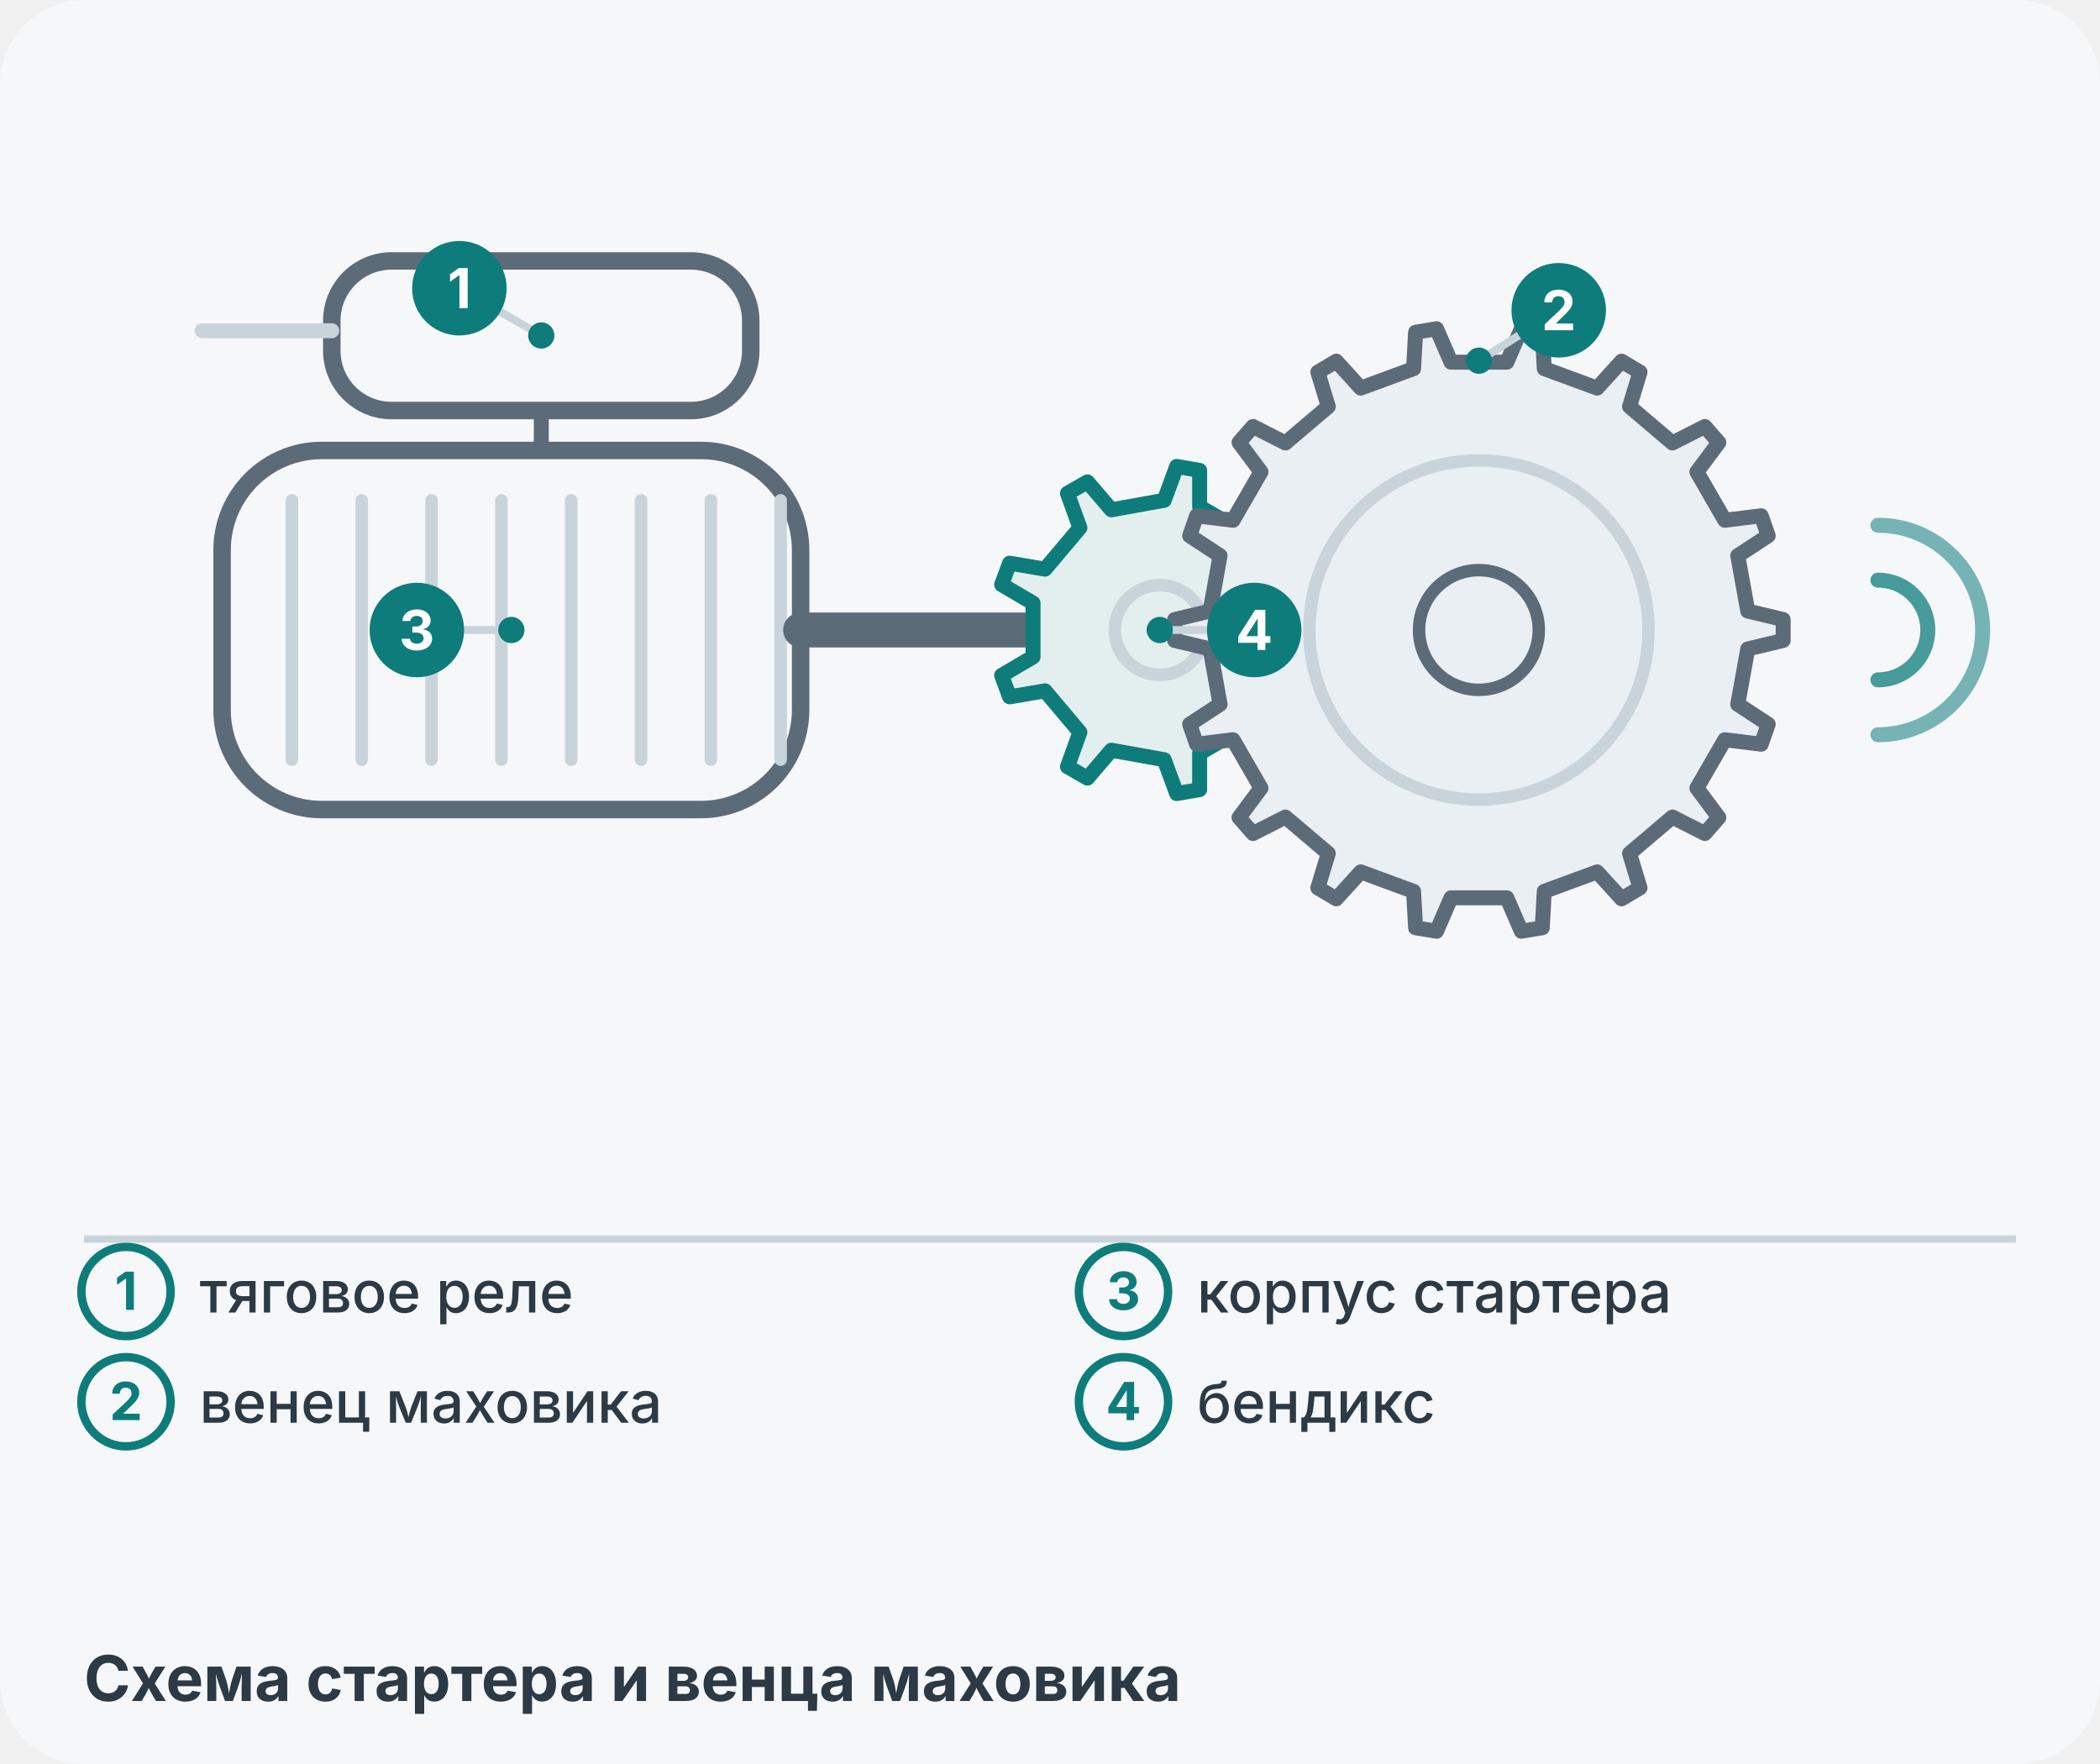
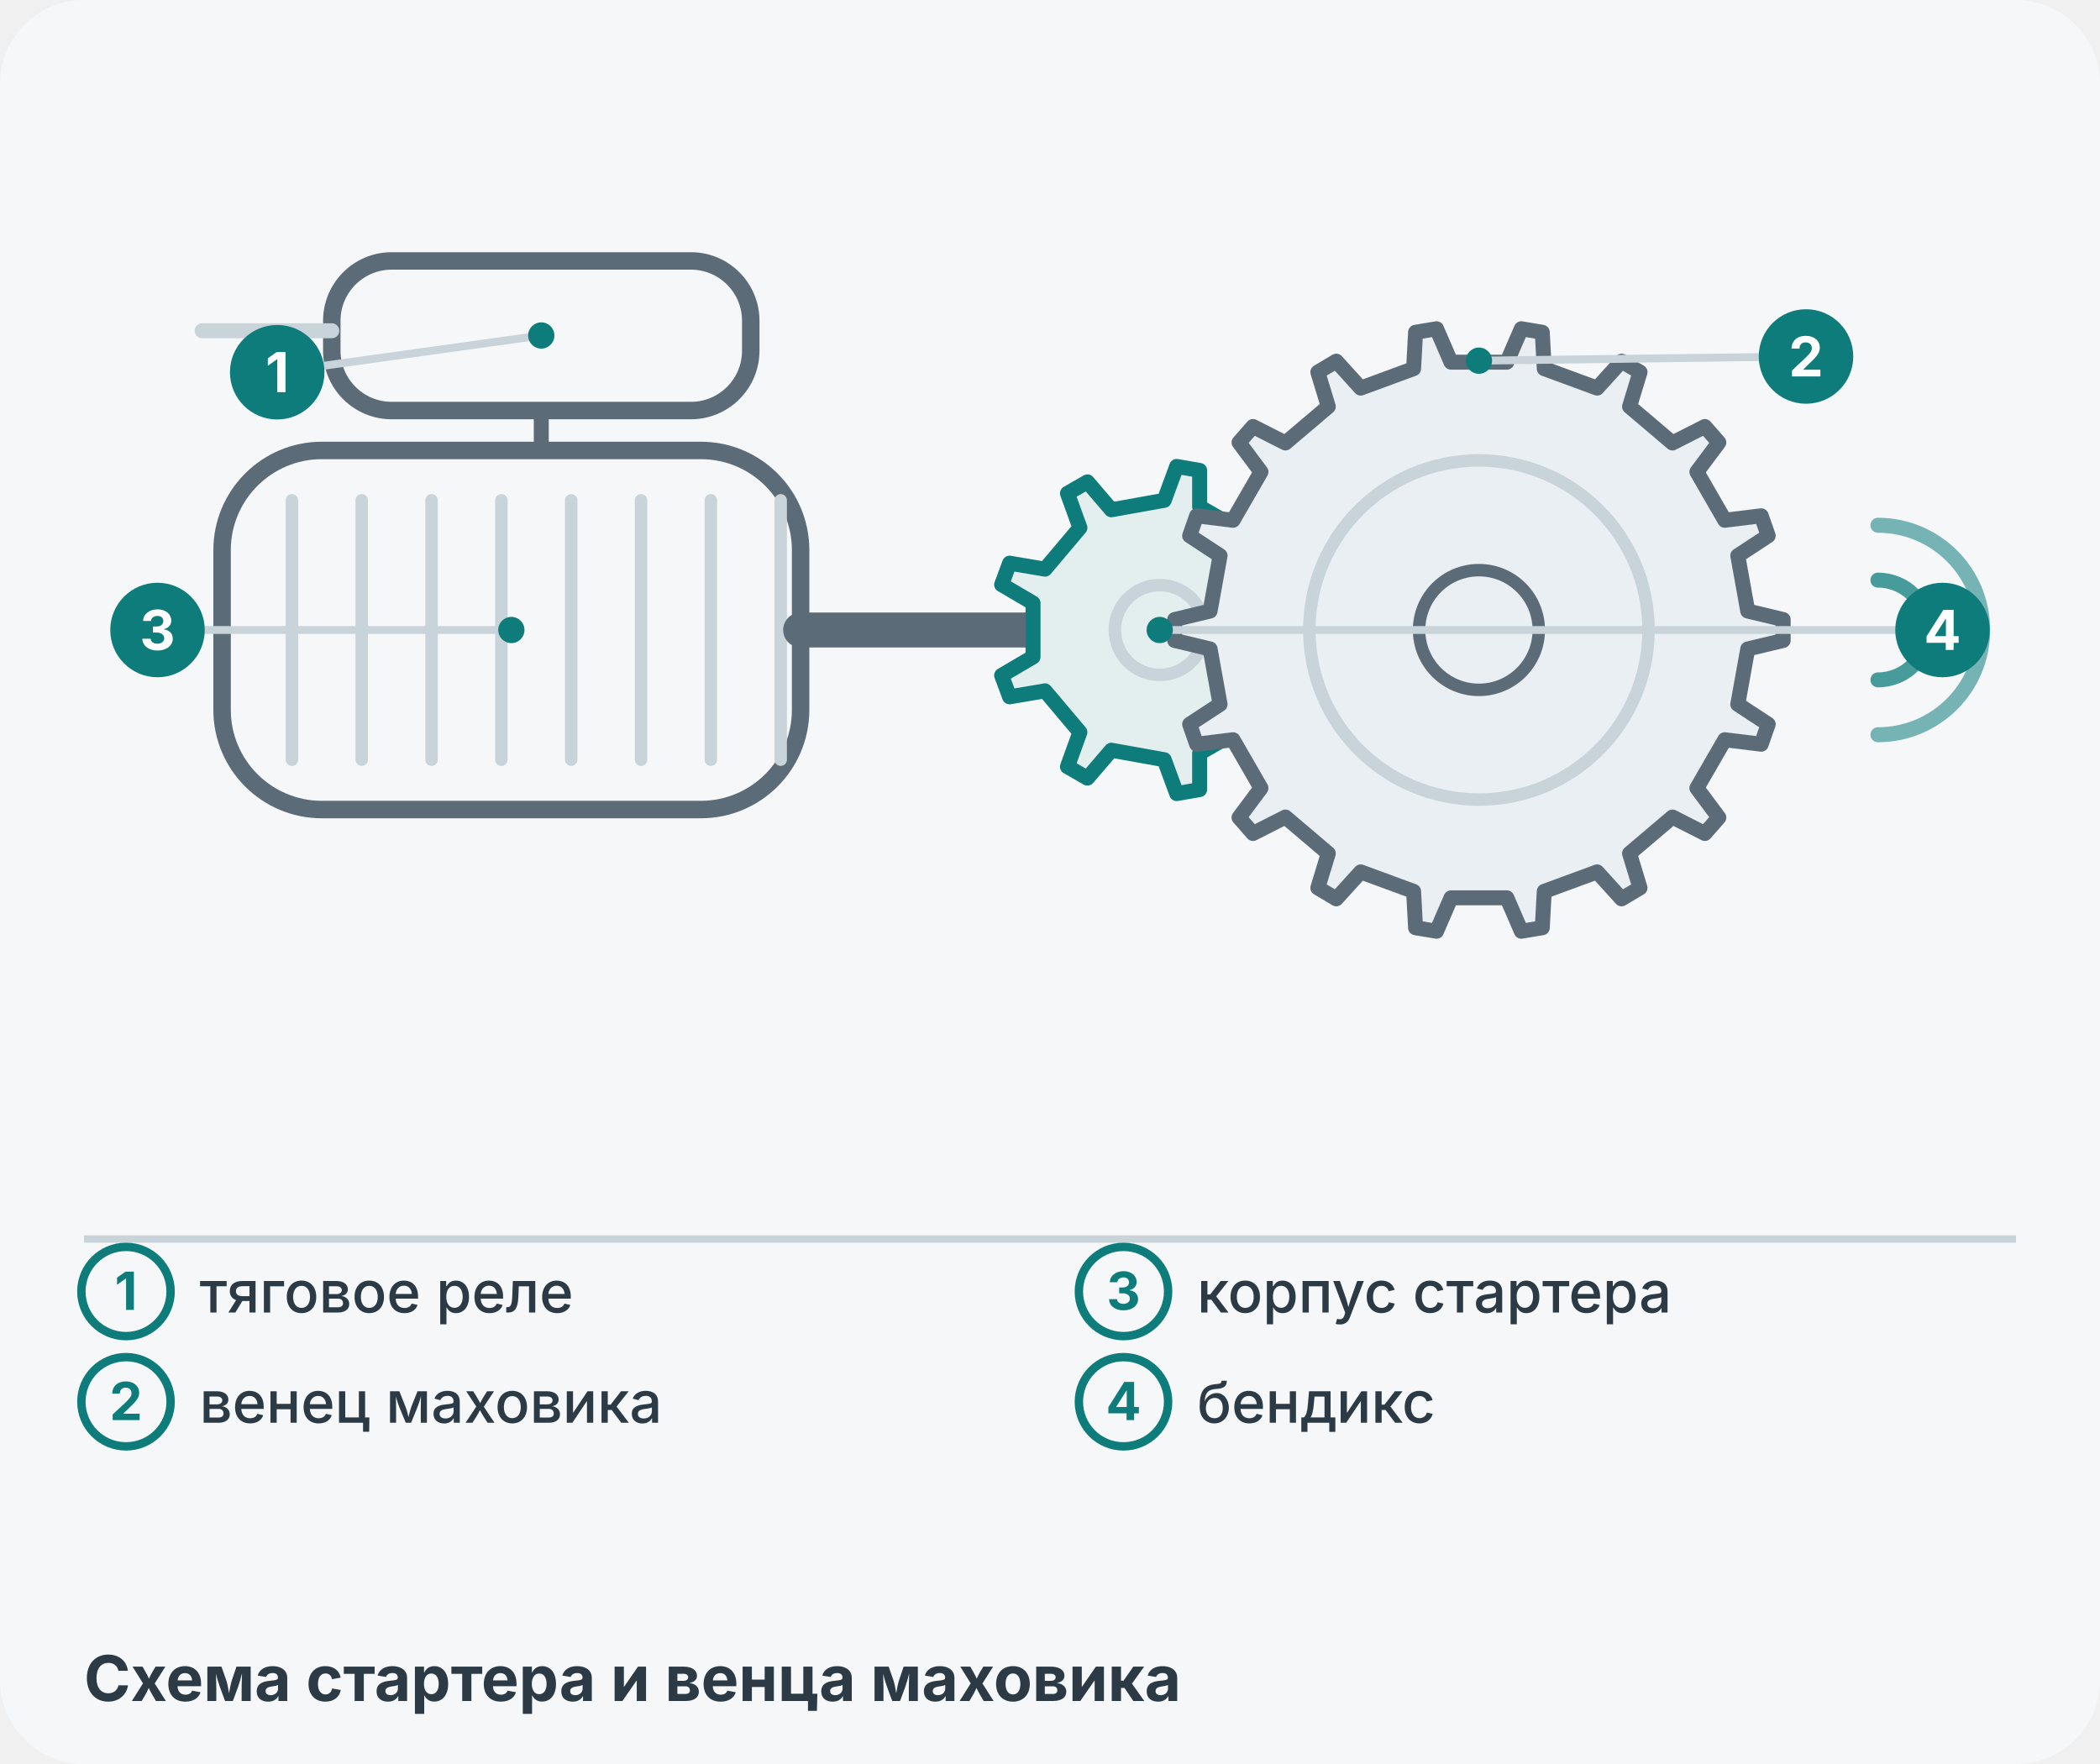
<svg xmlns="http://www.w3.org/2000/svg" viewBox="0 0 400 336" role="img" aria-label="Схема стартера и венца маховика">
  <rect width="400" height="336" rx="16" fill="#F5F7F9" />
  <g transform="translate(10,6) scale(0.95)">
    <g fill="none" stroke-linecap="round" stroke-linejoin="round">
      <rect x="34.0" y="84.0" width="116.0" height="72.0" rx="20" stroke="#5C6B78" stroke-width="3.5" fill="none" />
      <path d="M 48.0 94.0 L 48.0 146.0" stroke="#C9D3DA" stroke-width="2.5" />
      <path d="M 62.0 94.0 L 62.0 146.0" stroke="#C9D3DA" stroke-width="2.5" />
      <path d="M 76.0 94.0 L 76.0 146.0" stroke="#C9D3DA" stroke-width="2.5" />
      <path d="M 90.0 94.0 L 90.0 146.0" stroke="#C9D3DA" stroke-width="2.5" />
      <path d="M 104.0 94.0 L 104.0 146.0" stroke="#C9D3DA" stroke-width="2.5" />
      <path d="M 118.0 94.0 L 118.0 146.0" stroke="#C9D3DA" stroke-width="2.5" />
      <path d="M 132.0 94.0 L 132.0 146.0" stroke="#C9D3DA" stroke-width="2.5" />
      <path d="M 146.0 94.0 L 146.0 146.0" stroke="#C9D3DA" stroke-width="2.5" />
      <rect x="56.0" y="46.0" width="84.0" height="30.0" rx="12" stroke="#5C6B78" stroke-width="3.5" fill="none" />
      <path d="M 98.0 76.0 L 98.0 84.0" stroke="#5C6B78" stroke-width="3" />
      <path d="M 150.0 120.0 L 196.0 120.0" stroke="#5C6B78" stroke-width="7" />
      <path d="M 247.7 116.4 L 254.9 117.7 L 254.9 122.3 L 247.7 123.6 L 244.0 133.8 L 248.7 139.4 L 245.7 142.9 L 239.4 139.3 L 230.0 144.7 L 230.0 152.0 L 225.4 152.8 L 222.9 146.0 L 212.3 144.1 L 207.5 149.7 L 203.5 147.4 L 206.0 140.5 L 199.0 132.2 L 191.9 133.4 L 190.3 129.1 L 196.6 125.4 L 196.6 114.6 L 190.3 110.9 L 191.9 106.6 L 199.0 107.8 L 206.0 99.5 L 203.5 92.6 L 207.5 90.3 L 212.3 95.9 L 222.9 94.0 L 225.4 87.2 L 230.0 88.0 L 230.0 95.3 L 239.4 100.7 L 245.7 97.1 L 248.7 100.6 L 244.0 106.2 Z" stroke="#0E7C7B" stroke-width="3" fill="#E3EFEF" />
      <circle cx="222.0" cy="120.0" r="9.0" stroke="#C9D3DA" stroke-width="2.5" fill="none" />
      <path d="M 339.9 116.2 L 347.0 117.9 L 347.0 122.1 L 339.9 123.8 L 337.9 134.9 L 344.0 138.9 L 342.6 142.9 L 335.3 142.0 L 329.7 151.7 L 334.1 157.6 L 331.3 160.8 L 324.8 157.5 L 316.2 164.8 L 318.3 171.7 L 314.6 173.9 L 309.7 168.5 L 299.1 172.4 L 298.7 179.7 L 294.5 180.4 L 291.6 173.7 L 280.4 173.7 L 277.5 180.4 L 273.3 179.7 L 272.9 172.4 L 262.3 168.5 L 257.4 173.9 L 253.7 171.7 L 255.8 164.8 L 247.2 157.5 L 240.7 160.8 L 237.9 157.6 L 242.3 151.7 L 236.7 142.0 L 229.4 142.9 L 228.0 138.9 L 234.1 134.9 L 232.1 123.8 L 225.0 122.1 L 225.0 117.9 L 232.1 116.2 L 234.1 105.1 L 228.0 101.1 L 229.4 97.1 L 236.7 98.0 L 242.3 88.3 L 237.9 82.4 L 240.7 79.2 L 247.2 82.5 L 255.8 75.2 L 253.7 68.3 L 257.4 66.1 L 262.3 71.5 L 272.9 67.6 L 273.3 60.3 L 277.5 59.6 L 280.4 66.3 L 291.6 66.3 L 294.5 59.6 L 298.7 60.3 L 299.1 67.6 L 309.7 71.5 L 314.6 66.1 L 318.3 68.3 L 316.2 75.2 L 324.8 82.5 L 331.3 79.2 L 334.1 82.4 L 329.7 88.3 L 335.3 98.0 L 342.6 97.1 L 344.0 101.1 L 337.9 105.1 Z" stroke="#5C6B78" stroke-width="3" fill="#EAEFF3" />
      <circle cx="286.0" cy="120.0" r="34.0" stroke="#C9D3DA" stroke-width="2.5" fill="none" />
      <circle cx="286.0" cy="120.0" r="12.0" stroke="#5C6B78" stroke-width="2.5" fill="none" />
      <path d="M 30.0 60.0 L 56.0 60.0" stroke="#C9D3DA" stroke-width="3" />
      <path d="M 366 110 A 10 10 0 0 1 366 130" stroke="#0E7C7B" stroke-width="3" opacity="0.75" />
      <path d="M 366 99 A 21 21 0 0 1 366 141" stroke="#0E7C7B" stroke-width="3" opacity="0.55" />
    </g>
  </g>
  <path d="M 16 236 L 384 236" stroke="#C9D3DA" stroke-width="1.4" fill="none" />
  <g fill="none" stroke-linecap="round" stroke-linejoin="round">
-     <path d="M 103.1 63.9 L 87.5 54.9" stroke="#C9D3DA" stroke-width="1.5" fill="none" />
+     <path d="M 103.1 63.9 L 52.8 70.9" stroke="#C9D3DA" stroke-width="1.5" fill="none" />
    <circle cx="103.1" cy="63.9" r="2.5" fill="#0E7C7B" />
-     <circle cx="87.5" cy="54.9" r="9" fill="#0E7C7B" />
-     <text x="87.5" y="58.7" font-family="Manrope, Inter, system-ui, -apple-system, Segoe UI, sans-serif" font-size="10.5" font-weight="700" fill="#FFFFFF" text-anchor="middle">1</text>
-     <path d="M 281.7 68.7 L 296.9 59.1" stroke="#C9D3DA" stroke-width="1.5" fill="none" />
+     <circle cx="52.8" cy="70.9" r="9" fill="#0E7C7B" />
+     <text x="52.8" y="74.7" font-family="Manrope, Inter, system-ui, -apple-system, Segoe UI, sans-serif" font-size="10.5" font-weight="700" fill="#FFFFFF" text-anchor="middle">1</text>
+     <path d="M 281.7 68.7 L 344.0 67.9" stroke="#C9D3DA" stroke-width="1.5" fill="none" />
    <circle cx="281.7" cy="68.7" r="2.5" fill="#0E7C7B" />
-     <circle cx="296.9" cy="59.1" r="9" fill="#0E7C7B" />
-     <text x="296.9" y="62.9" font-family="Manrope, Inter, system-ui, -apple-system, Segoe UI, sans-serif" font-size="10.5" font-weight="700" fill="#FFFFFF" text-anchor="middle">2</text>
-     <path d="M 97.4 120.0 L 79.4 120.0" stroke="#C9D3DA" stroke-width="1.5" fill="none" />
+     <circle cx="344.0" cy="67.9" r="9" fill="#0E7C7B" />
+     <text x="344.0" y="71.7" font-family="Manrope, Inter, system-ui, -apple-system, Segoe UI, sans-serif" font-size="10.5" font-weight="700" fill="#FFFFFF" text-anchor="middle">2</text>
+     <path d="M 97.4 120.0 L 30.0 120.0" stroke="#C9D3DA" stroke-width="1.5" fill="none" />
    <circle cx="97.4" cy="120.0" r="2.5" fill="#0E7C7B" />
-     <circle cx="79.4" cy="120.0" r="9" fill="#0E7C7B" />
-     <text x="79.4" y="123.8" font-family="Manrope, Inter, system-ui, -apple-system, Segoe UI, sans-serif" font-size="10.5" font-weight="700" fill="#FFFFFF" text-anchor="middle">3</text>
-     <path d="M 220.9 120.0 L 238.9 120.0" stroke="#C9D3DA" stroke-width="1.5" fill="none" />
+     <circle cx="30.0" cy="120.0" r="9" fill="#0E7C7B" />
+     <text x="30.0" y="123.8" font-family="Manrope, Inter, system-ui, -apple-system, Segoe UI, sans-serif" font-size="10.5" font-weight="700" fill="#FFFFFF" text-anchor="middle">3</text>
+     <path d="M 220.9 120.0 L 370.0 120.0" stroke="#C9D3DA" stroke-width="1.5" fill="none" />
    <circle cx="220.9" cy="120.0" r="2.5" fill="#0E7C7B" />
-     <circle cx="238.9" cy="120.0" r="9" fill="#0E7C7B" />
-     <text x="238.9" y="123.8" font-family="Manrope, Inter, system-ui, -apple-system, Segoe UI, sans-serif" font-size="10.5" font-weight="700" fill="#FFFFFF" text-anchor="middle">4</text>
+     <circle cx="370.0" cy="120.0" r="9" fill="#0E7C7B" />
+     <text x="370.0" y="123.8" font-family="Manrope, Inter, system-ui, -apple-system, Segoe UI, sans-serif" font-size="10.5" font-weight="700" fill="#FFFFFF" text-anchor="middle">4</text>
    <circle cx="24.0" cy="246.0" r="8.5" fill="#F5F7F9" stroke="#0E7C7B" stroke-width="1.6" />
    <text x="24.0" y="249.5" font-family="Manrope, Inter, system-ui, -apple-system, Segoe UI, sans-serif" font-size="10" font-weight="700" fill="#0E7C7B" text-anchor="middle">1</text>
    <text x="38.0" y="250.0" font-family="Manrope, Inter, system-ui, -apple-system, Segoe UI, sans-serif" font-size="11" font-weight="500" fill="#2B3A44" text-anchor="start">тяговое реле</text>
    <circle cx="24.0" cy="267.0" r="8.5" fill="#F5F7F9" stroke="#0E7C7B" stroke-width="1.6" />
    <text x="24.0" y="270.5" font-family="Manrope, Inter, system-ui, -apple-system, Segoe UI, sans-serif" font-size="10" font-weight="700" fill="#0E7C7B" text-anchor="middle">2</text>
    <text x="38.0" y="271.0" font-family="Manrope, Inter, system-ui, -apple-system, Segoe UI, sans-serif" font-size="11" font-weight="500" fill="#2B3A44" text-anchor="start">венец маховика</text>
    <circle cx="214.0" cy="246.0" r="8.5" fill="#F5F7F9" stroke="#0E7C7B" stroke-width="1.6" />
    <text x="214.0" y="249.5" font-family="Manrope, Inter, system-ui, -apple-system, Segoe UI, sans-serif" font-size="10" font-weight="700" fill="#0E7C7B" text-anchor="middle">3</text>
    <text x="228.0" y="250.0" font-family="Manrope, Inter, system-ui, -apple-system, Segoe UI, sans-serif" font-size="11" font-weight="500" fill="#2B3A44" text-anchor="start">корпус стартера</text>
    <circle cx="214.0" cy="267.0" r="8.5" fill="#F5F7F9" stroke="#0E7C7B" stroke-width="1.6" />
    <text x="214.0" y="270.5" font-family="Manrope, Inter, system-ui, -apple-system, Segoe UI, sans-serif" font-size="10" font-weight="700" fill="#0E7C7B" text-anchor="middle">4</text>
    <text x="228.0" y="271.0" font-family="Manrope, Inter, system-ui, -apple-system, Segoe UI, sans-serif" font-size="11" font-weight="500" fill="#2B3A44" text-anchor="start">бендикс</text>
  </g>
  <text x="16.0" y="324.0" font-family="Manrope, Inter, system-ui, -apple-system, Segoe UI, sans-serif" font-size="12" font-weight="700" fill="#2B3A44" text-anchor="start">Схема стартера и венца маховика</text>
</svg>
